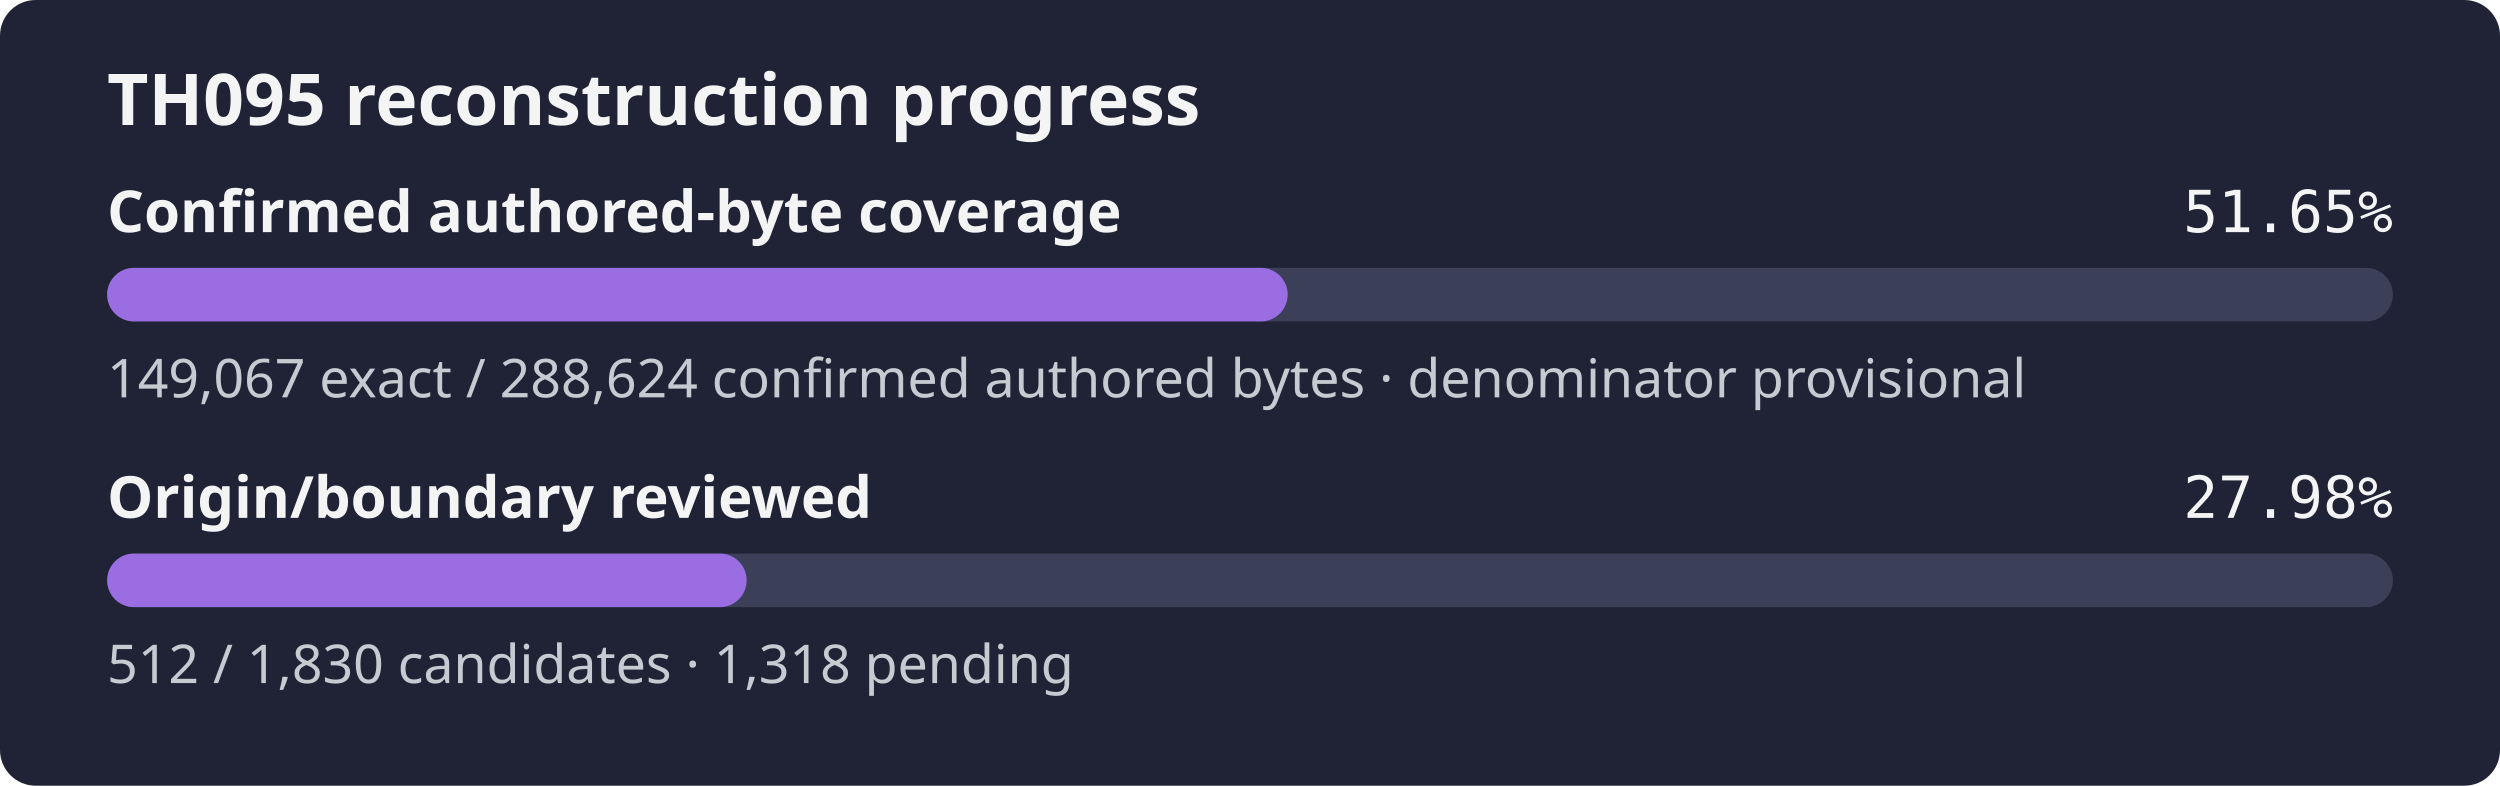
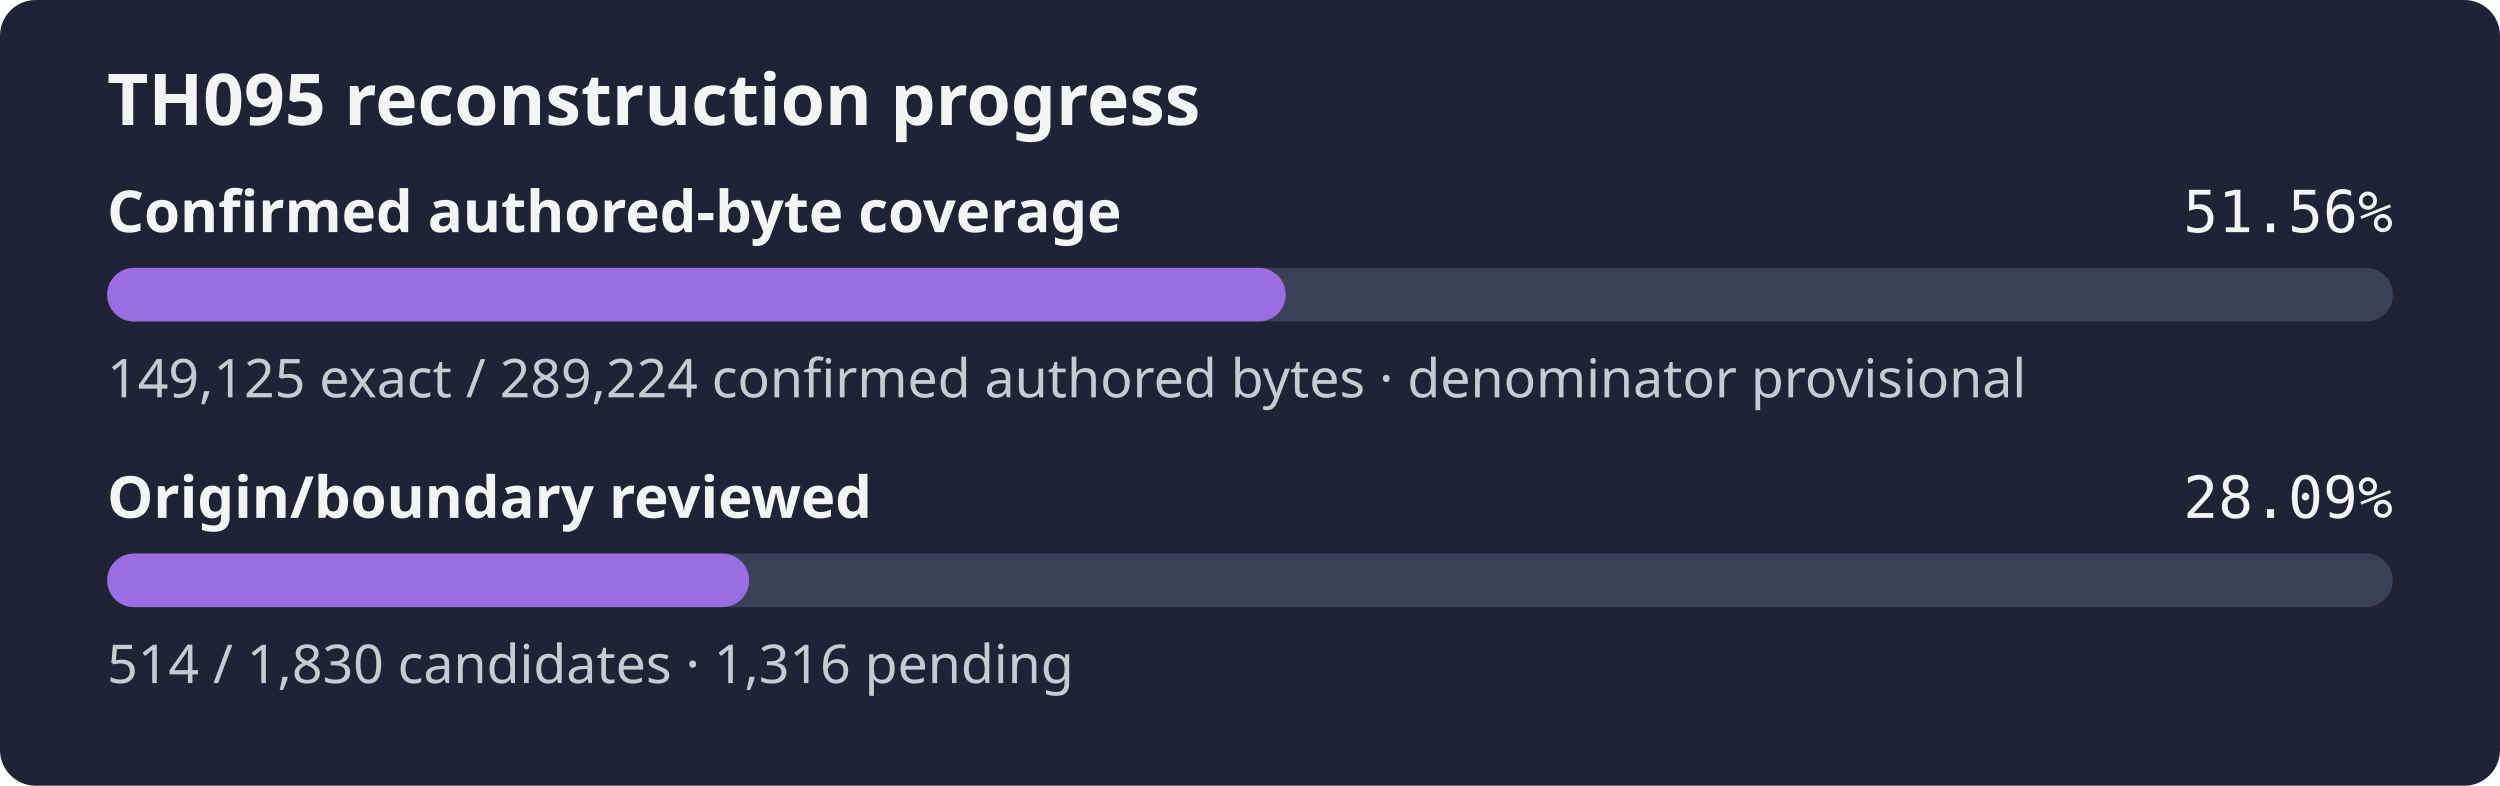
- <svg xmlns="http://www.w3.org/2000/svg" width="560" height="176" role="img" aria-label="TH095 reconstruction progress: 51.65% of the confirmed authored-byte set is exact, origin review 27.98%">
+ <svg xmlns="http://www.w3.org/2000/svg" width="560" height="176" role="img" aria-label="TH095 reconstruction progress: 51.56% of the confirmed authored-byte set is exact, origin review 28.09%">
  <rect width="560" height="176" rx="8" fill="#1f2335" />
  <text x="24" y="28" fill="#f4f4f5" font-family="sans-serif" font-size="16" font-weight="600">TH095 reconstruction progress</text>
  <text x="24" y="52" fill="#f4f4f5" font-family="sans-serif" font-size="13" font-weight="600">Confirmed authored-byte coverage</text>
-   <text x="536" y="52" fill="#f4f4f5" text-anchor="end" font-family="monospace" font-size="13">51.65%</text>
+   <text x="536" y="52" fill="#f4f4f5" text-anchor="end" font-family="monospace" font-size="13">51.56%</text>
  <rect x="24" y="60" width="512" height="12" rx="6" fill="#3b4058" />
-   <rect x="24" y="60" width="264.44" height="12" rx="6" fill="#9b6de3" />
-   <text x="24" y="89" fill="#c8cad2" font-family="sans-serif" font-size="12">149,067 exact / 288,624 confirmed authored bytes · denominator provisional</text>
+   <rect x="24" y="60" width="263.99" height="12" rx="6" fill="#9b6de3" />
+   <text x="24" y="89" fill="#c8cad2" font-family="sans-serif" font-size="12">149,125 exact / 289,224 confirmed authored bytes · denominator provisional</text>
  <text x="24" y="116" fill="#f4f4f5" font-family="sans-serif" font-size="13" font-weight="600">Origin/boundary reviewed</text>
-   <text x="536" y="116" fill="#f4f4f5" text-anchor="end" font-family="monospace" font-size="13">27.98%</text>
+   <text x="536" y="116" fill="#f4f4f5" text-anchor="end" font-family="monospace" font-size="13">28.09%</text>
  <rect x="24" y="124" width="512" height="12" rx="6" fill="#3b4058" />
-   <rect x="24" y="124" width="143.25" height="12" rx="6" fill="#9b6de3" />
-   <text x="24" y="153" fill="#c8cad2" font-family="sans-serif" font-size="12">512 / 1,830 candidates · 1,318 pending</text>
+   <rect x="24" y="124" width="143.81" height="12" rx="6" fill="#9b6de3" />
+   <text x="24" y="153" fill="#c8cad2" font-family="sans-serif" font-size="12">514 / 1,830 candidates · 1,316 pending</text>
</svg>
